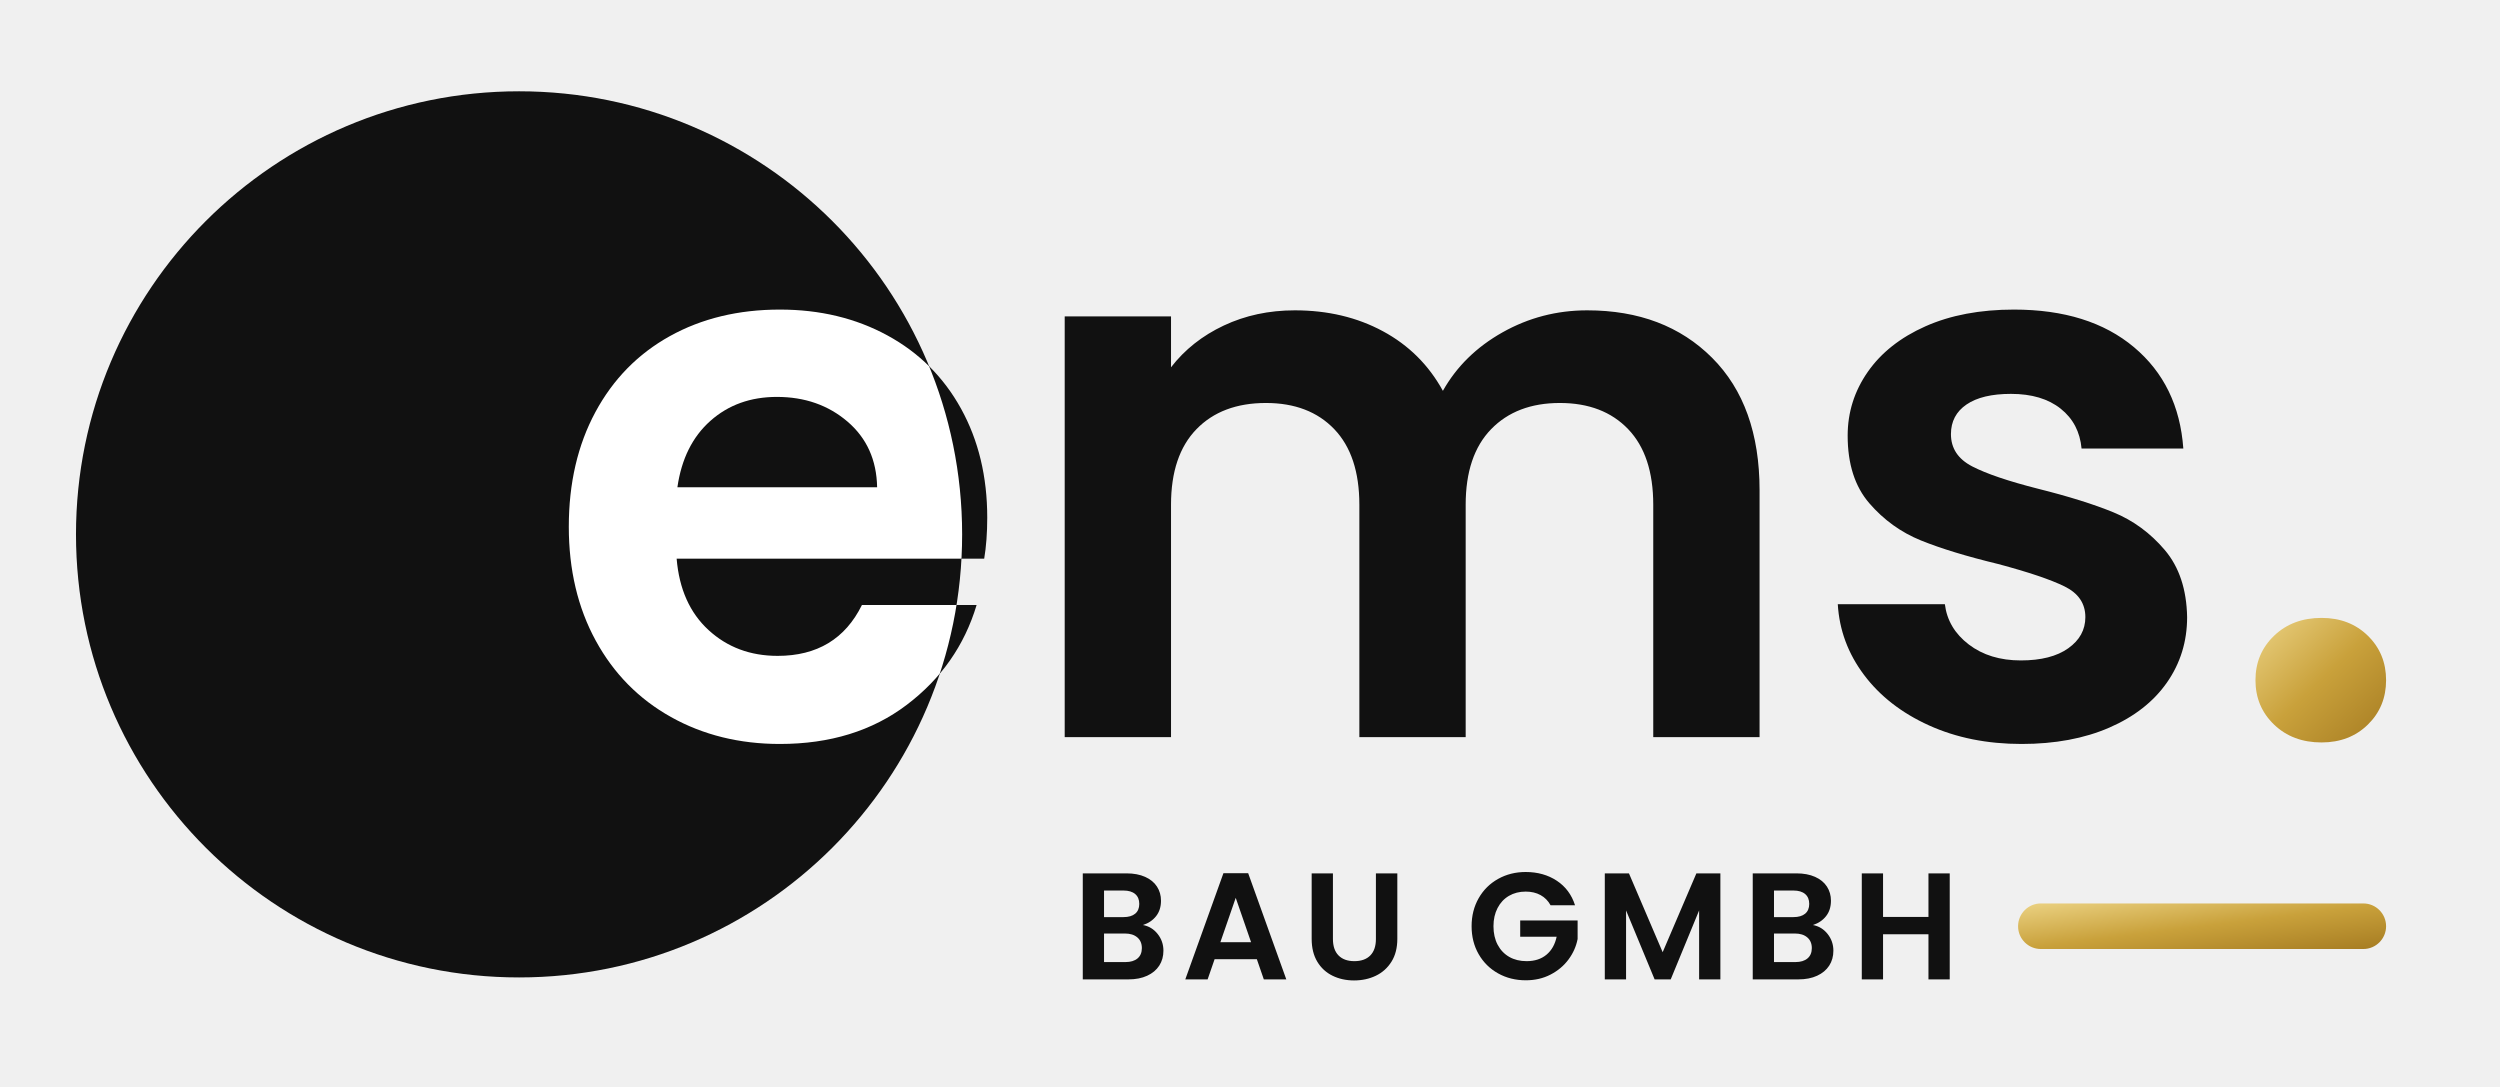
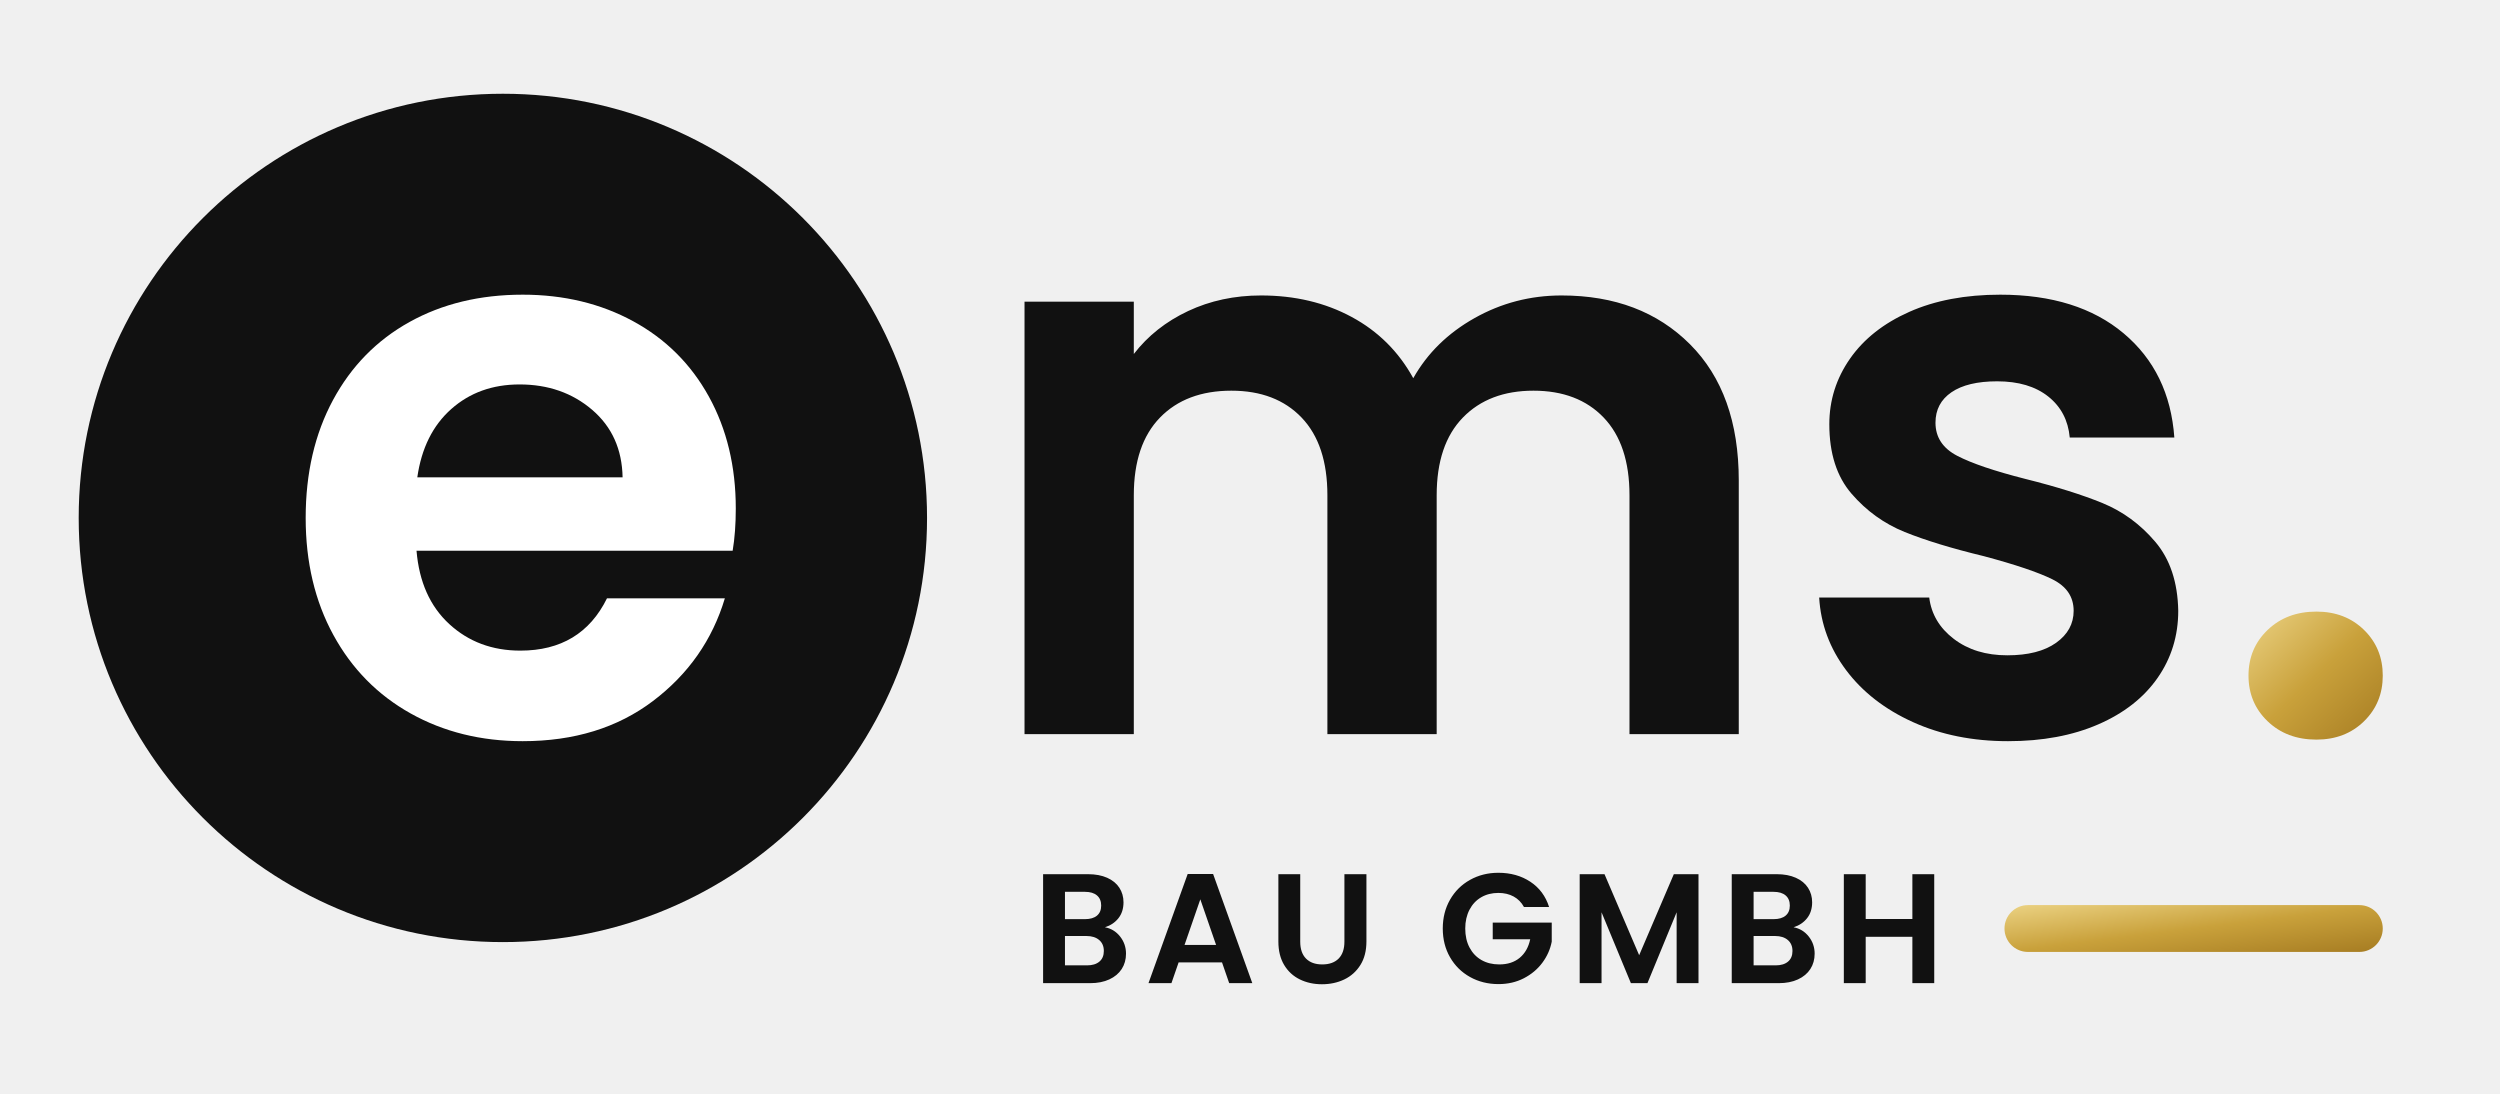
- <svg xmlns="http://www.w3.org/2000/svg" width="1150" height="500" viewBox="-143.2 105.9 658.4 286.2">
+ <svg xmlns="http://www.w3.org/2000/svg" width="1143" height="500" viewBox="-71.6 111.9 640.3 280.2">
  <defs>
    <linearGradient id="gold" x1="0" y1="0" x2="1" y2="1">
      <stop offset="0" stop-color="#EBD283" />
      <stop offset="0.5" stop-color="#C9A13B" />
      <stop offset="1" stop-color="#A67C22" />
    </linearGradient>
    <clipPath id="c">
-       <circle cx="-6.5" cy="246.6" r="116.688" />
+       <circle cx="57.124" cy="244.6" r="108.68" />
    </clipPath>
  </defs>
-   <circle cx="-6.5" cy="246.6" r="116.688" fill="#111111" />
-   <path d="M116.80 242.20Q116.80 248.20 116 253L116 253L35 253Q36 265 43.40 271.80Q50.80 278.60 61.60 278.60L61.60 278.60Q77.20 278.60 83.80 265.20L83.80 265.20L114 265.20Q109.20 281.20 95.60 291.50Q82 301.80 62.20 301.80L62.20 301.80Q46.20 301.80 33.50 294.70Q20.80 287.60 13.70 274.60Q6.60 261.60 6.60 244.60L6.60 244.60Q6.60 227.40 13.60 214.40Q20.60 201.40 33.20 194.40Q45.80 187.40 62.20 187.40L62.20 187.40Q78 187.40 90.50 194.20Q103 201 109.90 213.50Q116.80 226 116.80 242.20L116.80 242.20ZM35.20 234.20L87.80 234.20Q87.60 223.40 80 216.90Q72.40 210.40 61.40 210.40L61.40 210.40Q51 210.40 43.90 216.70Q36.80 223 35.20 234.20L35.20 234.20Z" fill="#111111" />
-   <path d="M116.80 242.20Q116.80 248.20 116 253L116 253L35 253Q36 265 43.40 271.80Q50.80 278.60 61.60 278.60L61.60 278.60Q77.20 278.60 83.80 265.20L83.80 265.20L114 265.20Q109.20 281.20 95.60 291.50Q82 301.80 62.20 301.80L62.20 301.80Q46.20 301.80 33.50 294.70Q20.80 287.60 13.70 274.60Q6.60 261.60 6.60 244.60L6.60 244.60Q6.60 227.40 13.60 214.40Q20.60 201.40 33.20 194.40Q45.80 187.40 62.20 187.40L62.20 187.40Q78 187.40 90.50 194.20Q103 201 109.90 213.50Q116.80 226 116.80 242.20L116.80 242.20ZM35.20 234.20L87.80 234.20Q87.60 223.40 80 216.90Q72.40 210.40 61.40 210.40L61.40 210.40Q51 210.40 43.90 216.70Q36.80 223 35.20 234.20L35.20 234.20Z" fill="#FFFFFF" clip-path="url(#c)" />
-   <path d="M274.80 187.60Q295.20 187.60 307.70 200.10Q320.20 212.60 320.20 235L320.20 235L320.20 300L292.20 300L292.20 238.80Q292.20 225.80 285.60 218.90Q279 212 267.60 212L267.60 212Q256.20 212 249.50 218.90Q242.80 225.80 242.80 238.80L242.80 238.80L242.80 300L214.80 300L214.80 238.80Q214.80 225.80 208.20 218.90Q201.60 212 190.20 212L190.20 212Q178.60 212 171.90 218.90Q165.20 225.80 165.20 238.80L165.20 238.80L165.20 300L137.20 300L137.20 189.20L165.20 189.20L165.20 202.60Q170.60 195.60 179.10 191.60Q187.60 187.60 197.80 187.60L197.80 187.60Q210.80 187.60 221 193.10Q231.20 198.60 236.80 208.80L236.80 208.80Q242.20 199.20 252.50 193.40Q262.80 187.60 274.80 187.60L274.80 187.60ZM389.20 301.80Q375.60 301.80 364.80 296.90Q354 292 347.70 283.60Q341.40 275.20 340.80 265L340.80 265L369 265Q369.80 271.40 375.30 275.60Q380.80 279.80 389 279.80L389 279.80Q397 279.80 401.50 276.60Q406 273.40 406 268.40L406 268.40Q406 263 400.50 260.30Q395 257.60 383 254.40L383 254.40Q370.60 251.40 362.70 248.20Q354.80 245 349.10 238.40Q343.40 231.80 343.40 220.60L343.40 220.60Q343.40 211.40 348.70 203.80Q354 196.20 363.90 191.80Q373.80 187.40 387.20 187.40L387.20 187.40Q407 187.40 418.80 197.30Q430.60 207.20 431.80 224L431.80 224L405 224Q404.40 217.40 399.50 213.50Q394.60 209.60 386.40 209.60L386.40 209.60Q378.80 209.60 374.70 212.40Q370.60 215.20 370.60 220.20L370.60 220.20Q370.60 225.80 376.20 228.70Q381.80 231.60 393.60 234.60L393.60 234.60Q405.60 237.60 413.40 240.80Q421.20 244 426.90 250.70Q432.60 257.40 432.80 268.40L432.80 268.40Q432.80 278 427.50 285.60Q422.20 293.20 412.30 297.50Q402.40 301.80 389.20 301.80L389.20 301.80Z" fill="#111111" />
-   <path d="M468.20 301.40Q460.60 301.40 455.70 296.70Q450.80 292 450.80 285L450.80 285Q450.80 278 455.70 273.30Q460.60 268.60 468.20 268.60L468.20 268.60Q475.60 268.60 480.40 273.30Q485.20 278 485.20 285L485.20 285Q485.20 292 480.40 296.70Q475.60 301.40 468.20 301.40L468.20 301.40Z" fill="url(#gold)" />
-   <path d="M157.80 349.48Q160.16 349.92 161.68 351.84Q163.20 353.76 163.20 356.24L163.20 356.24Q163.20 358.48 162.10 360.18Q161.00 361.88 158.92 362.84Q156.84 363.80 154.00 363.80L154.00 363.80L141.96 363.80L141.96 335.88L153.48 335.88Q156.32 335.88 158.38 336.80Q160.44 337.72 161.50 339.36Q162.56 341 162.56 343.08L162.56 343.08Q162.56 345.52 161.26 347.16Q159.96 348.80 157.80 349.48L157.80 349.48ZM147.56 340.40L147.56 347.40L152.68 347.40Q154.68 347.40 155.76 346.50Q156.84 345.60 156.84 343.92L156.84 343.92Q156.84 342.24 155.76 341.32Q154.68 340.40 152.68 340.40L152.68 340.40L147.56 340.40ZM153.20 359.24Q155.24 359.24 156.38 358.28Q157.52 357.32 157.52 355.56L157.52 355.56Q157.52 353.76 156.32 352.74Q155.12 351.72 153.08 351.72L153.08 351.72L147.56 351.72L147.56 359.24L153.20 359.24ZM189.64 363.80L187.80 358.48L176.68 358.48L174.84 363.80L168.96 363.80L179.00 335.84L185.52 335.84L195.56 363.80L189.64 363.80ZM178.20 354L186.28 354L182.24 342.32L178.20 354ZM202.24 335.88L207.84 335.88L207.84 353.16Q207.84 356 209.32 357.50Q210.80 359 213.48 359L213.48 359Q216.20 359 217.68 357.50Q219.16 356 219.16 353.16L219.16 353.16L219.16 335.88L224.80 335.88L224.80 353.12Q224.80 356.68 223.26 359.14Q221.72 361.60 219.14 362.84Q216.56 364.08 213.40 364.08L213.40 364.08Q210.28 364.08 207.74 362.84Q205.20 361.60 203.72 359.14Q202.24 356.68 202.24 353.12L202.24 353.12L202.24 335.88ZM271.60 344.28L265.16 344.28Q264.20 342.52 262.52 341.60Q260.84 340.68 258.60 340.68L258.60 340.68Q256.12 340.68 254.20 341.80Q252.28 342.92 251.20 345Q250.12 347.08 250.12 349.80L250.12 349.80Q250.12 352.60 251.22 354.68Q252.32 356.76 254.28 357.88Q256.24 359 258.84 359L258.84 359Q262.04 359 264.08 357.30Q266.12 355.60 266.76 352.56L266.76 352.56L257.16 352.56L257.16 348.28L272.28 348.28L272.28 353.16Q271.72 356.08 269.88 358.56Q268.04 361.04 265.14 362.54Q262.24 364.04 258.64 364.04L258.64 364.04Q254.60 364.04 251.34 362.22Q248.08 360.40 246.22 357.16Q244.36 353.92 244.36 349.80L244.36 349.80Q244.36 345.68 246.22 342.42Q248.08 339.16 251.34 337.34Q254.60 335.52 258.60 335.52L258.60 335.52Q263.32 335.52 266.80 337.82Q270.28 340.12 271.60 344.28L271.60 344.28ZM303.56 335.88L309.88 335.88L309.88 363.80L304.28 363.80L304.28 345.64L296.80 363.80L292.56 363.80L285.04 345.64L285.04 363.80L279.44 363.80L279.44 335.88L285.80 335.88L294.68 356.64L303.56 335.88ZM334.24 349.48Q336.60 349.92 338.12 351.84Q339.64 353.76 339.64 356.24L339.64 356.24Q339.64 358.48 338.54 360.18Q337.44 361.88 335.36 362.84Q333.28 363.80 330.44 363.80L330.44 363.80L318.40 363.80L318.40 335.88L329.92 335.88Q332.76 335.88 334.82 336.80Q336.88 337.72 337.94 339.36Q339 341 339 343.08L339 343.08Q339 345.52 337.70 347.16Q336.40 348.80 334.24 349.48L334.24 349.48ZM324 340.40L324 347.40L329.12 347.40Q331.12 347.40 332.20 346.50Q333.28 345.60 333.28 343.92L333.28 343.92Q333.28 342.24 332.20 341.32Q331.12 340.40 329.12 340.40L329.12 340.40L324 340.40ZM329.64 359.24Q331.68 359.24 332.82 358.28Q333.96 357.32 333.96 355.56L333.96 355.56Q333.96 353.76 332.76 352.74Q331.56 351.72 329.52 351.72L329.52 351.72L324 351.72L324 359.24L329.64 359.24ZM364.68 335.88L370.28 335.88L370.28 363.80L364.68 363.80L364.68 351.92L352.72 351.92L352.72 363.80L347.12 363.80L347.12 335.88L352.72 335.88L352.72 347.36L364.68 347.36L364.68 335.88Z" fill="#111111" />
-   <rect x="388.28" y="343.8" width="96.92" height="12" rx="6" fill="url(#gold)" />
+   <circle cx="57.124" cy="244.6" r="108.68" fill="#111111" />
+   <path d="M116.80 242.20Q116.80 248.20 116 253L116 253L35 253Q36 265 43.40 271.80Q50.80 278.60 61.60 278.60L61.60 278.60Q77.20 278.60 83.80 265.20L83.80 265.20L114 265.20Q109.20 281.20 95.60 291.50Q82 301.80 62.20 301.80L62.20 301.80Q46.20 301.80 33.50 294.70Q20.80 287.60 13.70 274.60Q6.60 261.60 6.60 244.60L6.60 244.60Q6.60 227.40 13.60 214.40Q20.60 201.40 33.20 194.40Q45.80 187.40 62.20 187.40L62.20 187.40Q78 187.40 90.50 194.20Q103 201 109.90 213.50Q116.80 226 116.80 242.20L116.80 242.20ZM35.20 234.20L87.80 234.20Q87.60 223.40 80 216.90Q72.40 210.40 61.40 210.40L61.40 210.40Q51 210.40 43.90 216.70Q36.80 223 35.20 234.20L35.20 234.20Z" fill="#FFFFFF" />
+   <path d="M328.38 187.60Q348.78 187.60 361.28 200.10Q373.78 212.60 373.78 235L373.78 235L373.78 300L345.78 300L345.78 238.80Q345.78 225.80 339.18 218.90Q332.58 212 321.18 212L321.18 212Q309.78 212 303.08 218.90Q296.38 225.80 296.38 238.80L296.38 238.80L296.38 300L268.38 300L268.38 238.80Q268.38 225.80 261.78 218.90Q255.18 212 243.78 212L243.78 212Q232.18 212 225.48 218.90Q218.78 225.80 218.78 238.80L218.78 238.80L218.78 300L190.78 300L190.78 189.20L218.78 189.20L218.78 202.60Q224.18 195.60 232.68 191.60Q241.18 187.60 251.38 187.60L251.38 187.60Q264.38 187.60 274.58 193.10Q284.78 198.60 290.38 208.80L290.38 208.80Q295.78 199.20 306.08 193.40Q316.38 187.60 328.38 187.60L328.38 187.60ZM442.78 301.80Q429.18 301.80 418.38 296.90Q407.58 292 401.28 283.60Q394.98 275.20 394.38 265L394.38 265L422.58 265Q423.38 271.40 428.88 275.60Q434.38 279.80 442.58 279.80L442.58 279.80Q450.58 279.80 455.08 276.60Q459.58 273.40 459.58 268.40L459.58 268.40Q459.58 263 454.08 260.30Q448.58 257.60 436.58 254.40L436.58 254.40Q424.18 251.40 416.28 248.20Q408.38 245 402.68 238.40Q396.98 231.80 396.98 220.60L396.98 220.60Q396.98 211.40 402.28 203.80Q407.58 196.20 417.48 191.80Q427.38 187.40 440.78 187.40L440.78 187.40Q460.58 187.40 472.38 197.30Q484.18 207.20 485.38 224L485.38 224L458.58 224Q457.98 217.40 453.08 213.50Q448.18 209.60 439.98 209.60L439.98 209.60Q432.38 209.60 428.28 212.40Q424.18 215.20 424.18 220.20L424.18 220.20Q424.18 225.80 429.78 228.70Q435.38 231.60 447.18 234.60L447.18 234.60Q459.18 237.60 466.98 240.80Q474.78 244 480.48 250.70Q486.18 257.40 486.38 268.40L486.38 268.40Q486.38 278 481.08 285.60Q475.78 293.20 465.88 297.50Q455.98 301.80 442.78 301.80L442.78 301.80Z" fill="#111111" />
+   <path d="M521.78 301.40Q514.18 301.40 509.28 296.70Q504.38 292 504.38 285L504.38 285Q504.38 278 509.28 273.30Q514.18 268.60 521.78 268.60L521.78 268.60Q529.18 268.60 533.98 273.30Q538.78 278 538.78 285L538.78 285Q538.78 292 533.98 296.70Q529.18 301.40 521.78 301.40L521.78 301.40Z" fill="url(#gold)" />
+   <path d="M211.38 349.48Q213.74 349.92 215.26 351.84Q216.78 353.76 216.78 356.24L216.78 356.24Q216.78 358.48 215.68 360.18Q214.58 361.88 212.50 362.84Q210.42 363.80 207.58 363.80L207.58 363.80L195.54 363.80L195.54 335.88L207.06 335.88Q209.90 335.88 211.96 336.80Q214.02 337.72 215.08 339.36Q216.14 341 216.14 343.08L216.14 343.08Q216.14 345.52 214.84 347.16Q213.54 348.80 211.38 349.48L211.38 349.48ZM201.14 340.40L201.14 347.40L206.26 347.40Q208.26 347.40 209.34 346.50Q210.42 345.60 210.42 343.92L210.42 343.92Q210.42 342.24 209.34 341.32Q208.26 340.40 206.26 340.40L206.26 340.40L201.14 340.40ZM206.78 359.24Q208.82 359.24 209.96 358.28Q211.10 357.32 211.10 355.56L211.10 355.56Q211.10 353.76 209.90 352.74Q208.70 351.72 206.66 351.72L206.66 351.72L201.14 351.72L201.14 359.24L206.78 359.24ZM243.22 363.80L241.38 358.48L230.26 358.48L228.42 363.80L222.54 363.80L232.58 335.84L239.10 335.84L249.14 363.80L243.22 363.80ZM231.78 354L239.86 354L235.82 342.32L231.78 354ZM255.82 335.88L261.42 335.88L261.42 353.16Q261.42 356 262.90 357.50Q264.38 359 267.06 359L267.06 359Q269.78 359 271.26 357.50Q272.74 356 272.74 353.16L272.74 353.16L272.74 335.88L278.38 335.88L278.38 353.12Q278.38 356.68 276.84 359.14Q275.30 361.60 272.72 362.84Q270.14 364.08 266.98 364.08L266.98 364.08Q263.86 364.08 261.32 362.84Q258.78 361.60 257.30 359.14Q255.82 356.68 255.82 353.12L255.82 353.12L255.82 335.88ZM325.18 344.28L318.74 344.28Q317.78 342.52 316.10 341.60Q314.42 340.68 312.18 340.68L312.18 340.68Q309.70 340.68 307.78 341.80Q305.86 342.92 304.78 345Q303.70 347.08 303.70 349.80L303.70 349.80Q303.70 352.60 304.80 354.68Q305.90 356.76 307.86 357.88Q309.82 359 312.42 359L312.42 359Q315.62 359 317.66 357.30Q319.70 355.60 320.34 352.56L320.34 352.56L310.74 352.56L310.74 348.28L325.86 348.28L325.86 353.16Q325.30 356.08 323.46 358.56Q321.62 361.04 318.72 362.54Q315.82 364.04 312.22 364.04L312.22 364.04Q308.18 364.04 304.92 362.22Q301.66 360.40 299.80 357.16Q297.94 353.92 297.94 349.80L297.94 349.80Q297.94 345.68 299.80 342.42Q301.66 339.16 304.92 337.34Q308.18 335.52 312.18 335.52L312.18 335.52Q316.90 335.52 320.38 337.82Q323.86 340.12 325.18 344.28L325.18 344.28ZM357.14 335.88L363.46 335.88L363.46 363.80L357.86 363.80L357.86 345.64L350.38 363.80L346.14 363.80L338.62 345.64L338.62 363.80L333.02 363.80L333.02 335.88L339.38 335.88L348.26 356.64L357.14 335.88ZM387.82 349.48Q390.18 349.92 391.70 351.84Q393.22 353.76 393.22 356.24L393.22 356.24Q393.22 358.48 392.12 360.18Q391.02 361.88 388.94 362.84Q386.86 363.80 384.02 363.80L384.02 363.80L371.98 363.80L371.98 335.88L383.50 335.88Q386.34 335.88 388.40 336.80Q390.46 337.72 391.52 339.36Q392.58 341 392.58 343.08L392.58 343.08Q392.58 345.52 391.28 347.16Q389.98 348.80 387.82 349.48L387.82 349.48ZM377.58 340.40L377.58 347.40L382.70 347.40Q384.70 347.40 385.78 346.50Q386.86 345.60 386.86 343.92L386.86 343.92Q386.86 342.24 385.78 341.32Q384.70 340.40 382.70 340.40L382.70 340.40L377.58 340.40ZM383.22 359.24Q385.26 359.24 386.40 358.28Q387.54 357.32 387.54 355.56L387.54 355.56Q387.54 353.76 386.34 352.74Q385.14 351.72 383.10 351.72L383.10 351.72L377.58 351.72L377.58 359.24L383.22 359.24ZM418.26 335.88L423.86 335.88L423.86 363.80L418.26 363.80L418.26 351.92L406.30 351.92L406.30 363.80L400.70 363.80L400.70 335.88L406.30 335.88L406.30 347.36L418.26 347.36L418.26 335.88Z" fill="#111111" />
+   <rect x="441.86" y="343.8" width="96.92" height="12" rx="6" fill="url(#gold)" />
</svg>
